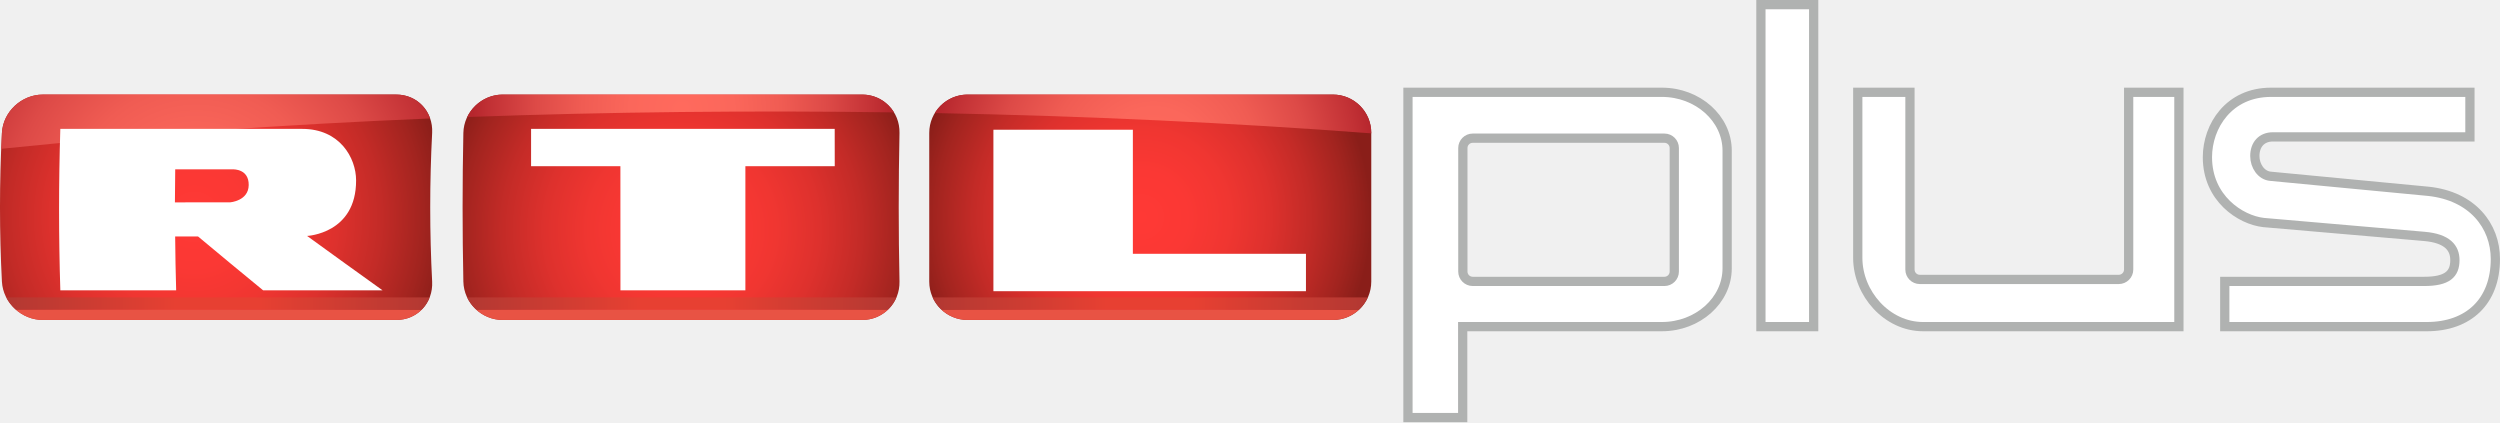
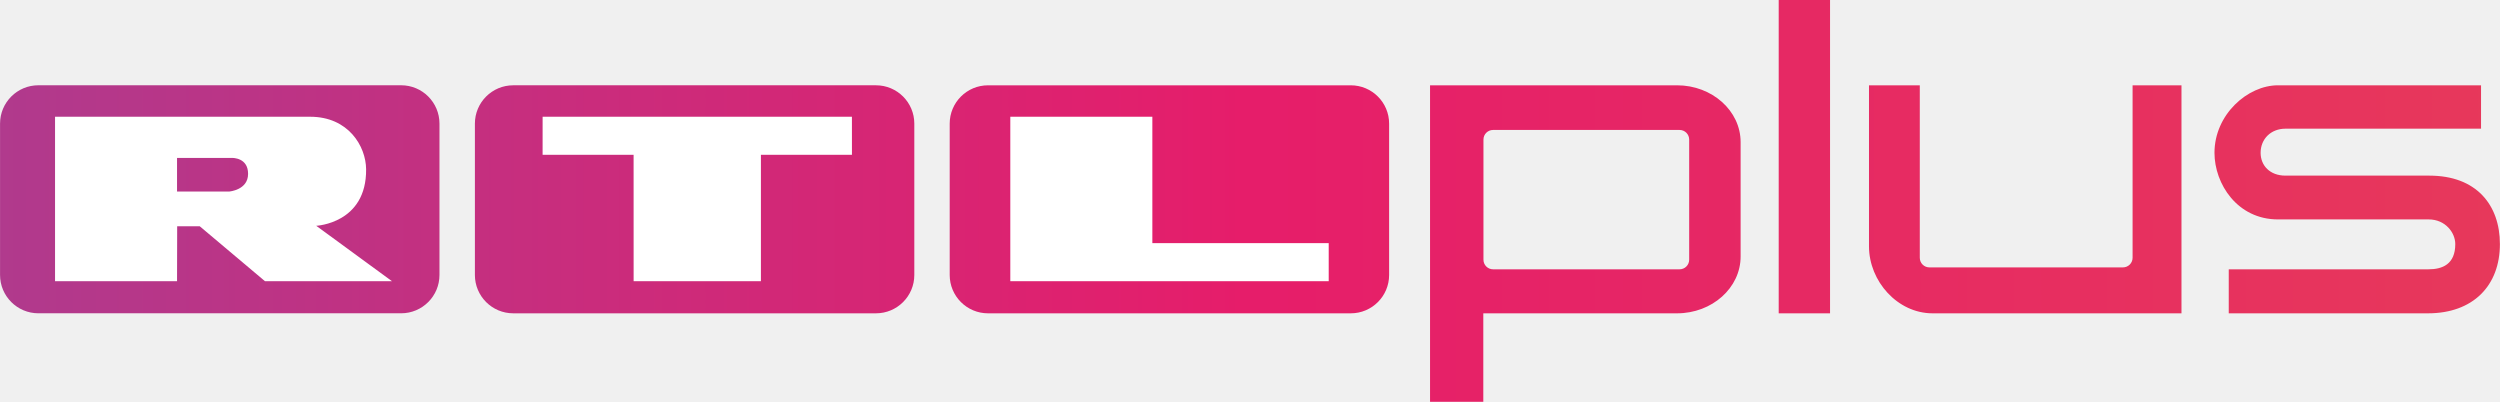
- <svg xmlns="http://www.w3.org/2000/svg" xmlns:xlink="http://www.w3.org/1999/xlink" width="1143.7mm" height="193.15mm" version="1.1" viewBox="0 0 1143.7 193.15">
+ <svg xmlns="http://www.w3.org/2000/svg" width="210.78mm" height="33.879mm" version="1.1" viewBox="0 0 796.64 128.05">
  <defs>
-     <radialGradient id="j" cx="42.296" cy="46.938" r="55.094" gradientTransform="matrix(2.1161 0 0 2.1161 -746.28 52.665)" gradientUnits="userSpaceOnUse">
-       <stop stop-color="#FF3935" offset="0" />
-       <stop stop-color="#FB3834" offset=".199" />
-       <stop stop-color="#F03631" offset=".382" />
-       <stop stop-color="#DE312D" offset=".558" />
-       <stop stop-color="#C32B27" offset=".731" />
-       <stop stop-color="#A2241F" offset=".898" />
-       <stop stop-color="#8A1E19" offset="1" />
-     </radialGradient>
-     <radialGradient id="i" cx="147.63" cy="49.608" r="53.075" gradientTransform="matrix(2.1161 0 0 2.1161 -746.28 52.665)" gradientUnits="userSpaceOnUse">
-       <stop stop-color="#FF3935" offset="0" />
-       <stop stop-color="#FB3834" offset=".199" />
-       <stop stop-color="#F03631" offset=".382" />
-       <stop stop-color="#DE312D" offset=".558" />
-       <stop stop-color="#C32B27" offset=".731" />
-       <stop stop-color="#A2241F" offset=".898" />
-       <stop stop-color="#8A1E19" offset="1" />
-     </radialGradient>
-     <radialGradient id="h" cx="246.97" cy="46.938" r="49.754" gradientTransform="matrix(2.1161 0 0 2.1161 -746.28 52.665)" gradientUnits="userSpaceOnUse">
-       <stop stop-color="#FF3935" offset="0" />
-       <stop stop-color="#FB3834" offset=".199" />
-       <stop stop-color="#F03631" offset=".382" />
-       <stop stop-color="#DE312D" offset=".558" />
-       <stop stop-color="#C32B27" offset=".731" />
-       <stop stop-color="#A2241F" offset=".898" />
-       <stop stop-color="#8A1E19" offset="1" />
-     </radialGradient>
-     <radialGradient id="g" cx="42.631" cy="45.939" r="57.73" gradientTransform="matrix(2.1161 0 0 2.1161 -746.28 52.665)" gradientUnits="userSpaceOnUse">
-       <stop stop-color="#FF6A5D" offset=".006" />
-       <stop stop-color="#FB675B" offset=".248" />
-       <stop stop-color="#F05C53" offset=".476" />
-       <stop stop-color="#DD4A47" offset=".699" />
-       <stop stop-color="#C23135" offset=".917" />
-       <stop stop-color="#B6262D" offset="1" />
-     </radialGradient>
-     <radialGradient id="f" cx="249.64" cy="35.274" r="47.844" gradientTransform="matrix(2.1161 0 0 2.1161 -746.28 52.665)" gradientUnits="userSpaceOnUse">
-       <stop stop-color="#FF6A5D" offset=".006" />
-       <stop stop-color="#FB675B" offset=".248" />
-       <stop stop-color="#F05C53" offset=".476" />
-       <stop stop-color="#DD4A47" offset=".699" />
-       <stop stop-color="#C23135" offset=".917" />
-       <stop stop-color="#B6262D" offset="1" />
-     </radialGradient>
-     <radialGradient id="e" cx="147.63" cy="23.606" r="45.12" gradientTransform="matrix(2.1161 0 0 2.1161 -746.28 52.665)" gradientUnits="userSpaceOnUse">
-       <stop stop-color="#FF6A5D" offset=".006" />
-       <stop stop-color="#FB675B" offset=".248" />
-       <stop stop-color="#F05C53" offset=".476" />
-       <stop stop-color="#DD4A47" offset=".699" />
-       <stop stop-color="#C23135" offset=".917" />
-       <stop stop-color="#B6262D" offset="1" />
-     </radialGradient>
-     <linearGradient id="d" x1="12.77" x2="744.91" y1="-654.18" y2="-654.18" gradientTransform="translate(0 1182)" gradientUnits="userSpaceOnUse" xlink:href="#a" />
-     <linearGradient id="a">
-       <stop stop-color="#b23832" offset="0" />
-       <stop stop-color="#e74032" offset=".4" />
-       <stop stop-color="#e74032" offset=".6" />
-       <stop stop-color="#b23832" offset="1" />
+     <linearGradient id="XMLID_5_" x1="-1.882" x2="540.78" y1="43.084" y2="43.084" gradientUnits="userSpaceOnUse">
+       <stop stop-color="#B03A8D" offset="0" />
+       <stop stop-color="#E61D6A" offset=".5" />
+       <stop stop-color="#E7385B" offset="1" />
    </linearGradient>
-     <linearGradient id="b" x1="809.71" x2="1552" y1="-654.18" y2="-654.18" gradientTransform="translate(0 1182)" gradientUnits="userSpaceOnUse" xlink:href="#a" />
-     <linearGradient id="c" x1="1614.6" x2="2367.1" y1="-654.18" y2="-654.18" gradientTransform="translate(0 1182)" gradientUnits="userSpaceOnUse" xlink:href="#a" />
+     <linearGradient id="XMLID_6_" x1="-1.882" x2="540.78" y1="43.086" y2="43.086" gradientUnits="userSpaceOnUse">
+       <stop stop-color="#B03A8D" offset="0" />
+       <stop stop-color="#E61D6A" offset=".5" />
+       <stop stop-color="#E7385B" offset="1" />
+     </linearGradient>
+     <linearGradient id="XMLID_7_" x1="-1.882" x2="540.78" y1="43.431" y2="43.431" gradientUnits="userSpaceOnUse">
+       <stop stop-color="#B03A8D" offset="0" />
+       <stop stop-color="#E61D6A" offset=".5" />
+       <stop stop-color="#E7385B" offset="1" />
+     </linearGradient>
+     <linearGradient id="XMLID_8_" x1="-1.882" x2="540.78" y1="43.078" y2="43.078" gradientUnits="userSpaceOnUse">
+       <stop stop-color="#B03A8D" offset="0" />
+       <stop stop-color="#E61D6A" offset=".5" />
+       <stop stop-color="#E7385B" offset="1" />
+     </linearGradient>
  </defs>
-   <g transform="translate(745.76 -52.665)">
-     <path d="m-548.06 181.51c0.497 9.688-6.706 17.528-16.4 17.528h-161.73c-9.683 0-18.19-7.84-18.69-17.528-1.177-22.67-1.177-45.385 0-68.055 0.497-9.688 9.004-17.528 18.69-17.528h161.73c9.692 0 16.897 7.84 16.4 17.528-1.174 22.668-1.174 45.385 0 68.055z" fill="url(#j)" stroke-width="2.116" />
-     <path d="m-334.26 181.5c0.199 9.69-7.396 17.541-17.086 17.541h-164.43c-9.685 0-17.803-7.851-18.002-17.541-0.47-22.674-0.47-45.357 0-68.029 0.199-9.69 8.316-17.541 18.002-17.541h164.43c9.69 0 17.285 7.851 17.086 17.541-0.472 22.672-0.472 45.355 0 68.029z" fill="url(#i)" stroke-width="2.116" />
-     <path d="m-118.43 181.5c0 9.69-7.855 17.543-17.543 17.543h-167.13c-9.688 0-17.545-7.853-17.545-17.543v-68.027c0-9.69 7.857-17.543 17.545-17.543h167.13c9.688 0 17.543 7.853 17.543 17.543z" fill="url(#h)" stroke-width="2.116" />
-     <path d="m-564.46 95.93h-161.73c-9.683 0-18.19 7.84-18.69 17.528-0.127 2.425-0.184 4.852-0.284 7.279 63.668-6.569 129.71-11.135 196.18-13.875-2.209-6.41-8.124-10.932-15.48-10.932z" fill="url(#g)" stroke-width="2.116" />
-     <path d="m-135.97 95.93h-167.13c-6.359 0-11.914 3.394-14.991 8.462 69.519 1.329 136.87 4.503 199.66 9.279v-0.199c0-9.69-7.855-17.543-17.543-17.543z" fill="url(#f)" stroke-width="2.116" />
-     <path d="m-351.34 95.93h-164.43c-7.091 0-13.325 4.215-16.246 10.272 65.463-2.393 131.16-3.037 195.24-2.12-2.982-4.895-8.333-8.151-14.565-8.151z" fill="url(#e)" stroke-width="2.116" />
-     <path d="m-605.92 111.63c-18.95 0 0-0.019 0-0.023-18.954 0-112.24 0.023-112.24 0.023-0.772 24.611-0.772 49.24 0 73.849h52.99c-0.239-8.215-0.391-16.434-0.457-24.649h10.449c9.842 8.217 19.771 16.436 29.785 24.649h54.632c-11.594-8.293-23.1-16.586-34.518-24.881 0.059 0 22.522-1.018 22.425-25.446-0.021-10.316-7.483-23.521-24.602-23.521m-31.738 18.501c0.423 0 7.292-0.129 7.212 7.17-0.061 7.298-8.505 7.933-8.509 7.933-8.418 2e-3 -16.834 6e-3 -25.25 0.011 0.013-5.036 0.059-10.071 0.14-15.105 8.801-2e-3 17.602-4e-3 26.407-8e-3z" fill="#fff" stroke-width="2.116" />
-     <polygon transform="matrix(2.1161 0 0 2.1161 -746.28 52.665)" points="180.71 35.937 180.7 27.863 115.06 27.863 115.06 35.937 134.37 35.937 134.38 62.762 161.39 62.762 161.39 35.937" fill="#fff" />
-     <polygon transform="matrix(2.1161 0 0 2.1161 -746.28 52.665)" points="245.16 54.873 245.16 28.049 215.01 28.049 215.01 62.949 282.58 62.949 282.58 54.867" fill="#fff" />
-     <path d="m14.484 94.884h-116.13v148.81h25.04v-41.601h91.087c16.485 0 29.895-11.982 29.895-26.708v-53.794c0-14.726-13.41-26.708-29.895-26.708zm5.709 82c0 2.493-2.019 4.514-4.512 4.514h-87.699c-2.493 0-4.516-2.021-4.516-4.514v-56.49c0-2.493 2.023-4.514 4.516-4.514h87.699c2.493 0 4.512 2.021 4.512 4.514z" fill="#fff" stroke="#b0b2b1" stroke-linecap="round" stroke-width="4.233" />
-     <path d="m395.82 171.13c0-15.086-10.452-28.815-30.682-30.946l-72.215-6.88c-4.215-0.383-7.142-4.698-7.142-9.258 0-5.273 3.123-8.763 8.289-8.763h90.111v-20.397h-90.994c-19.312 0-29.097 15.482-29.097 29.687 0 18.804 15.027 28.676 25.658 29.89l73.536 6.348c10.591 0.908 14.019 5.288 14.019 10.845 0 6.359-3.386 9.743-14.108 9.743h-91.169v20.696h92.403c19.106 2e-3 31.391-11.508 31.391-30.965z" fill="#fff" stroke="#b0b2b1" stroke-linecap="round" stroke-width="4.233" />
-     <path d="m104.13 94.884v75.726c0 16.387 13.41 31.484 29.895 31.484h117.02v-107.21h-22.988v81.101c0 2.493-2.046 4.514-4.539 4.514h-90.998c-2.493 0-4.512-2.021-4.512-4.514v-81.101z" fill="#fff" stroke="#b0b2b1" stroke-linecap="round" stroke-width="4.233" />
-     <rect x="59.822" y="54.782" width="24.141" height="147.31" fill="#fff" stroke="#b0b2b1" stroke-linecap="round" stroke-width="4.233" />
-     <g transform="matrix(.26458 0 0 .26458 -899.58 422.01)" fill="#e85344" stroke-width="7.998">
-       <path transform="translate(579.34 -399.03)" d="m29.199-461.7c12.665 11.156 29.201 18 46.773 18h611.26c17.592 0 33.002-6.844 44.074-18z" />
-       <path transform="translate(579.34 -399.03)" d="m825.3-461.7c12.185 11.155 28.375 18 45.941 18h621.46c17.574 0 33.314-6.845 44.861-18z" />
-       <path transform="translate(579.34 -399.03)" d="m1629.6-461.7c11.867 11.154 27.828 18 45.396 18h631.66c17.568 0 33.528-6.846 45.393-18z" />
+   <g transform="matrix(.66295 0 0 .66295 -52.533 303.34)">
+     <g transform="matrix(2.2236 0 0 2.2236 79.241 -457.56)">
+       <path d="m197.64 59.441c0 4.578-3.712 8.289-8.29 8.289h-78.41c-4.578 0-8.291-3.711-8.291-8.289v-32.712c0-4.58 3.713-8.291 8.291-8.291h78.41c4.578 0 8.29 3.711 8.29 8.291z" fill="url(#XMLID_5_)" />
+       <path d="m300.28 59.441c0 4.58-3.712 8.291-8.29 8.291h-78.411c-4.578 0-8.291-3.711-8.291-8.291v-32.712c0-4.578 3.713-8.289 8.291-8.289h78.411c4.578 0 8.29 3.711 8.29 8.289z" fill="url(#XMLID_6_)" />
+       <path d="m362.52 18.439h-53.394v68.421h11.514v-19.128h41.88c7.578 0 13.744-5.509 13.744-12.279v-24.734c0-6.771-6.166-12.28-13.744-12.28zm2.625 37.703c0 1.146-0.929 2.075-2.073 2.075h-40.324c-1.145 0-2.075-0.93-2.075-2.075v-25.974c0-1.146 0.931-2.075 2.075-2.075h40.324c1.145 0 2.073 0.93 2.073 2.075zm159.69 11.59h-43.052v-9.516h43.193c3.005 0 5.778-1.095 5.778-5.451 0-2.476-2.146-5.333-5.738-5.333h-32.593c-8.772 0-13.723-7.67-13.723-14.403 0-8.247 7.14-14.59 13.723-14.59h43.9v9.377h-42.261c-3.167 0-5.389 2.227-5.389 5.213 0 2.756 1.996 4.938 5.389 4.938h31.099c10.145 0 15.24 6.325 15.24 14.799 1e-3 8.995-5.797 14.966-15.566 14.966zm-120.82-49.293v34.817c0 7.534 6.167 14.476 13.746 14.476h53.806v-49.293h-10.57v37.288c0 1.146-0.941 2.075-2.087 2.075h-41.838c-1.147 0-2.075-0.929-2.075-2.075v-37.288zm-8.419 49.293h-11.1v-67.732h11.1z" fill="url(#XMLID_7_)" />
+       <path d="m94.992 59.436c0 4.578-3.712 8.289-8.29 8.289h-78.411c-4.578 0-8.291-3.711-8.291-8.289v-32.713c0-4.58 3.713-8.291 8.291-8.291h78.411c4.578 0 8.29 3.711 8.29 8.291z" fill="url(#XMLID_8_)" />
    </g>
-     <g transform="matrix(.26458 0 0 .26458 -746.29 51.855)" stroke-width="7.998">
-       <path d="m12.77 517.3c4.105 7.966 9.718 15.089 16.428 21h702.11c5.867-5.911 10.506-13.034 13.605-21z" fill="url(#d)" />
-       <path d="m809.71 517.3c3.806 7.966 9.13 15.088 15.588 21h712.26c6.12-5.912 11.053-13.034 14.457-21z" fill="url(#b)" />
-       <path d="m1614.6 517.3c3.607 7.966 8.736 15.088 15.025 21h722.45c6.288-5.912 11.418-13.034 15.023-21z" fill="url(#c)" />
+     <g transform="matrix(1.5021 0 0 1.5021 79.241 -457.56)">
+       <g transform="scale(1.4804)">
+         <path d="m117.28 33.459h19.67l6e-3 27.321h27.514v-27.321h19.678l-5e-3 -8.225h-66.859z" fill="#fff" />
+       </g>
+       <g transform="scale(1.4804)">
+         <path d="m218.38 60.78h68.827v-8.231l-38.122 6e-3v-27.323h-30.705z" fill="#fff" />
+       </g>
+       <g transform="scale(1.4804)">
+         <path transform="matrix(.6755 0 0 .6755 0 28.186)" d="m17.598-4.365v52.617h39.041l0.043-17.564h7.232l20.854 17.564h40.635l-24.227-17.727s16.161-0.726 15.967-18.129c-0.081-7.35-5.681-16.762-17.887-16.762zm39.039 13.17h17.533c0.298 0 5.203-0.095 5.203 5.106 0 5.196-6.029 5.652-6.029 5.652l-16.707 0.004z" fill="#fff" stroke-width="1.48" />
+       </g>
    </g>
  </g>
</svg>
